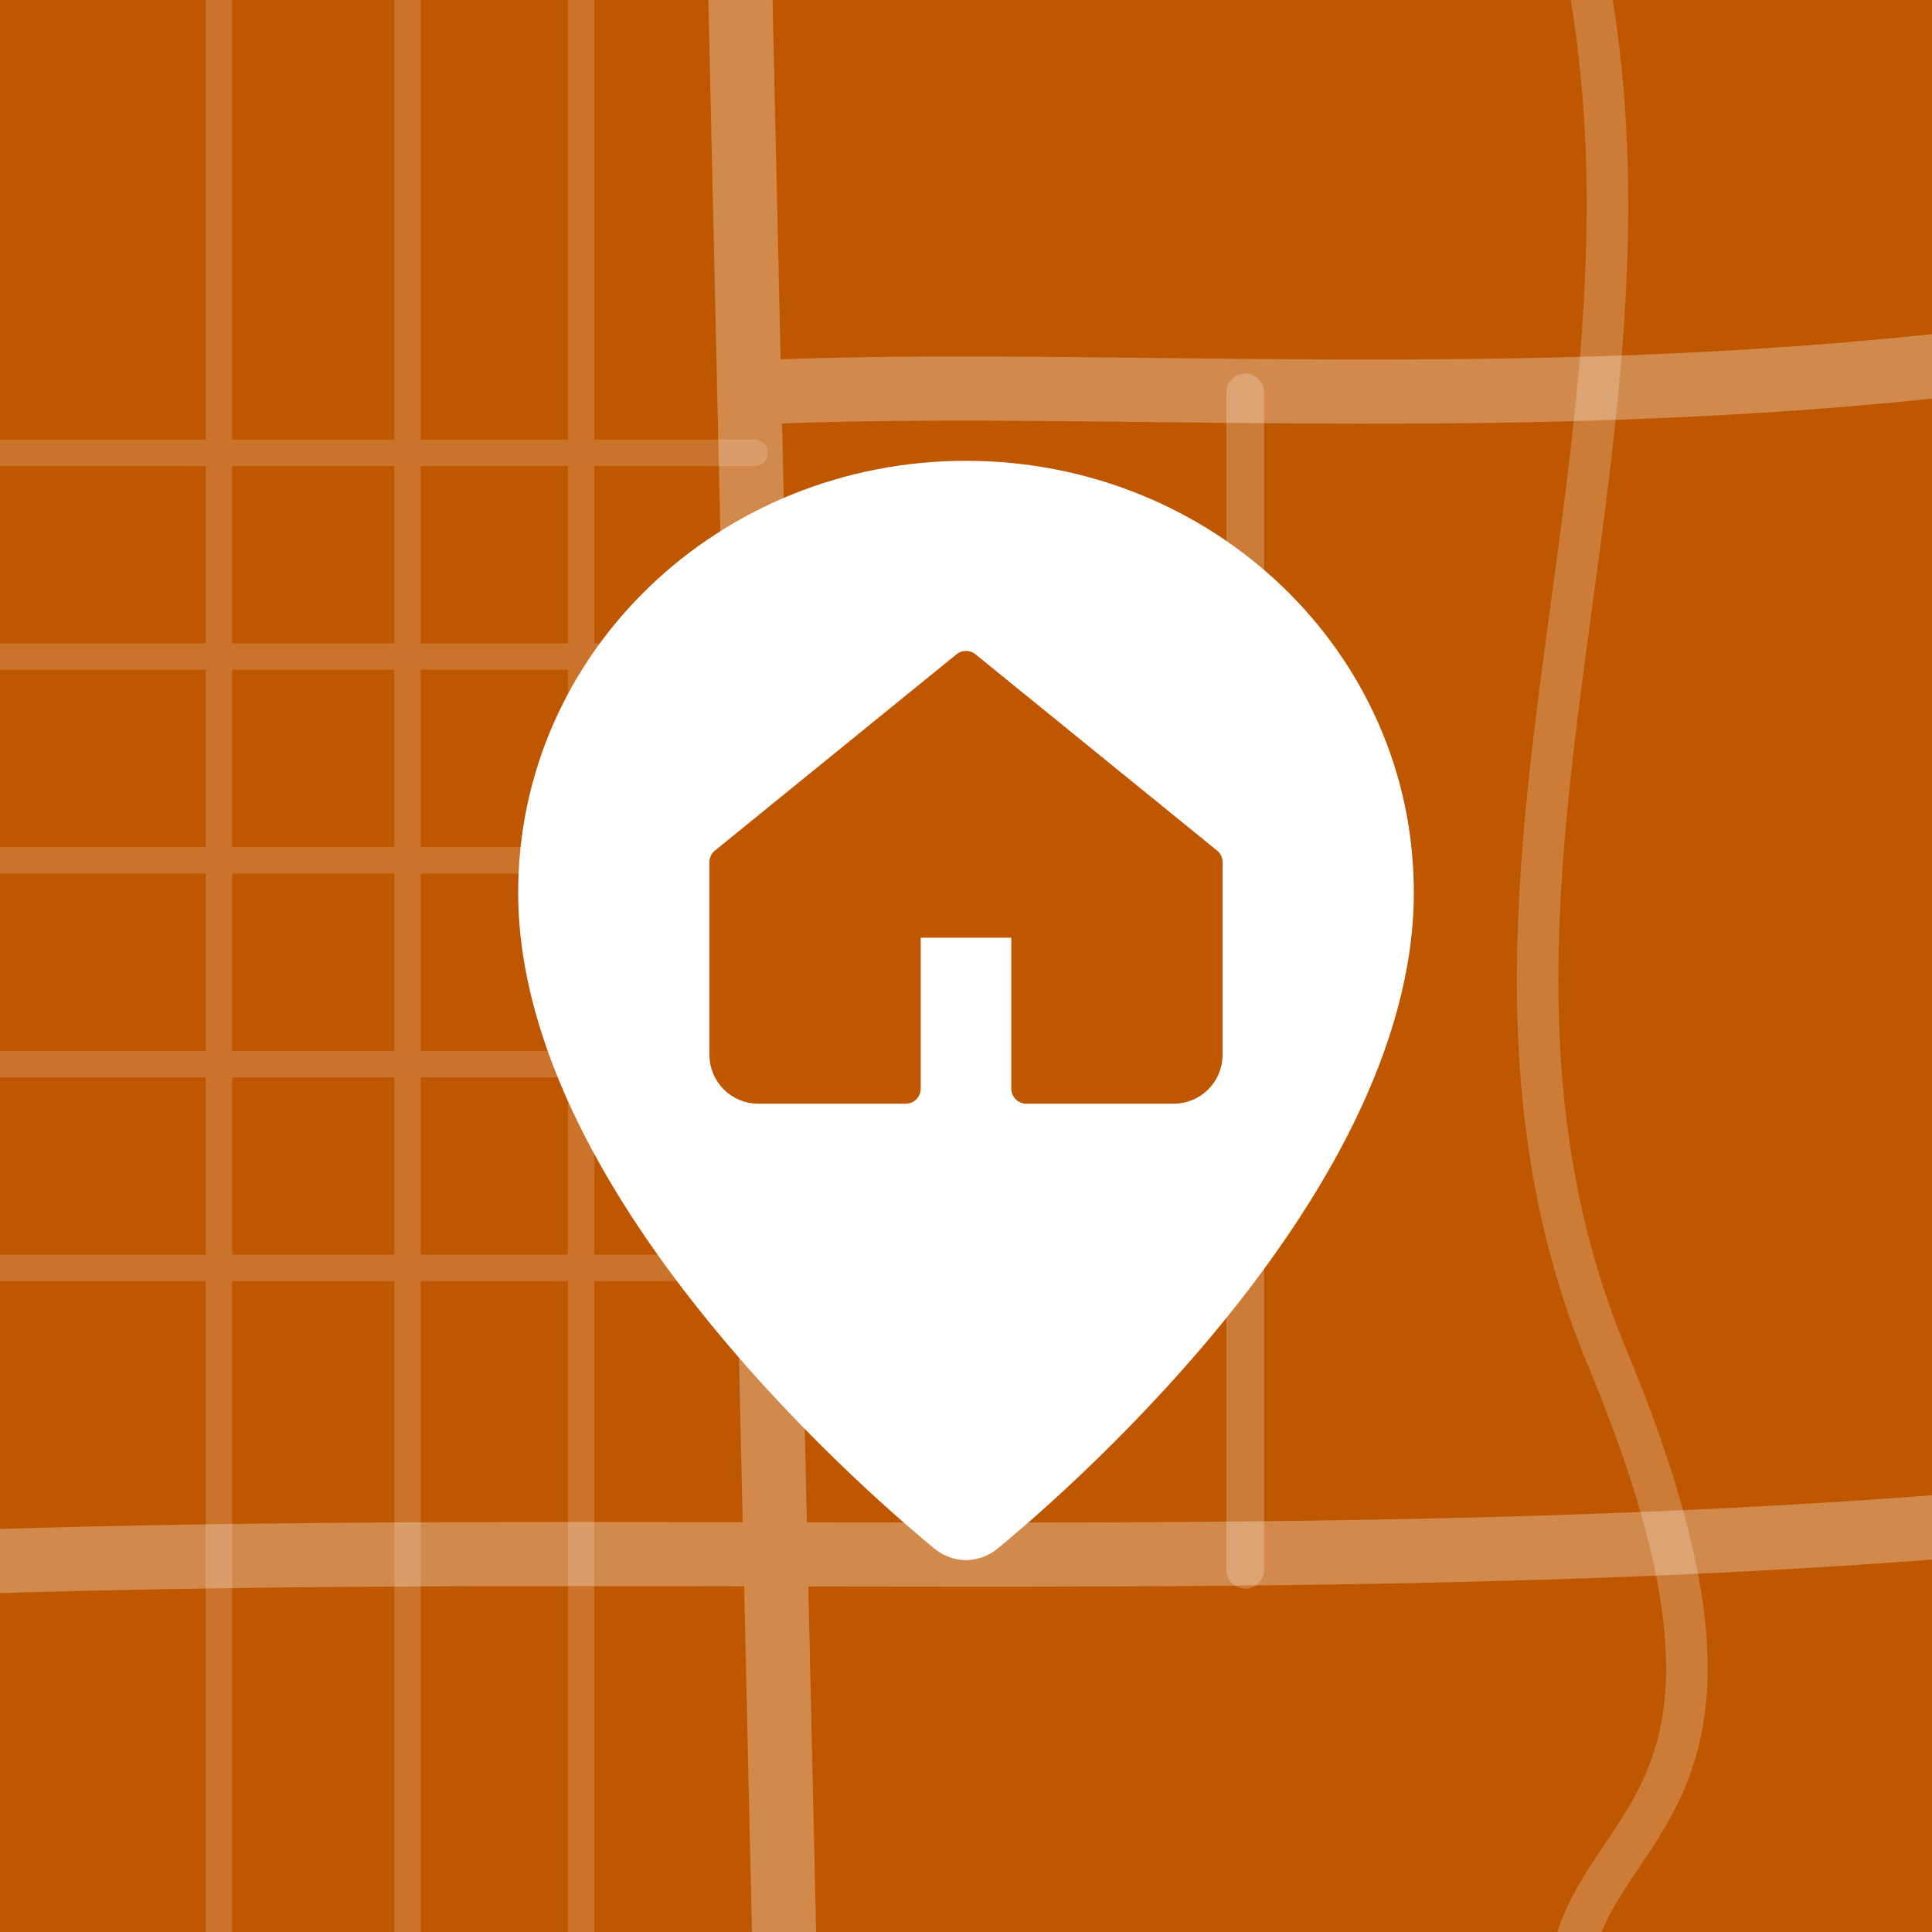
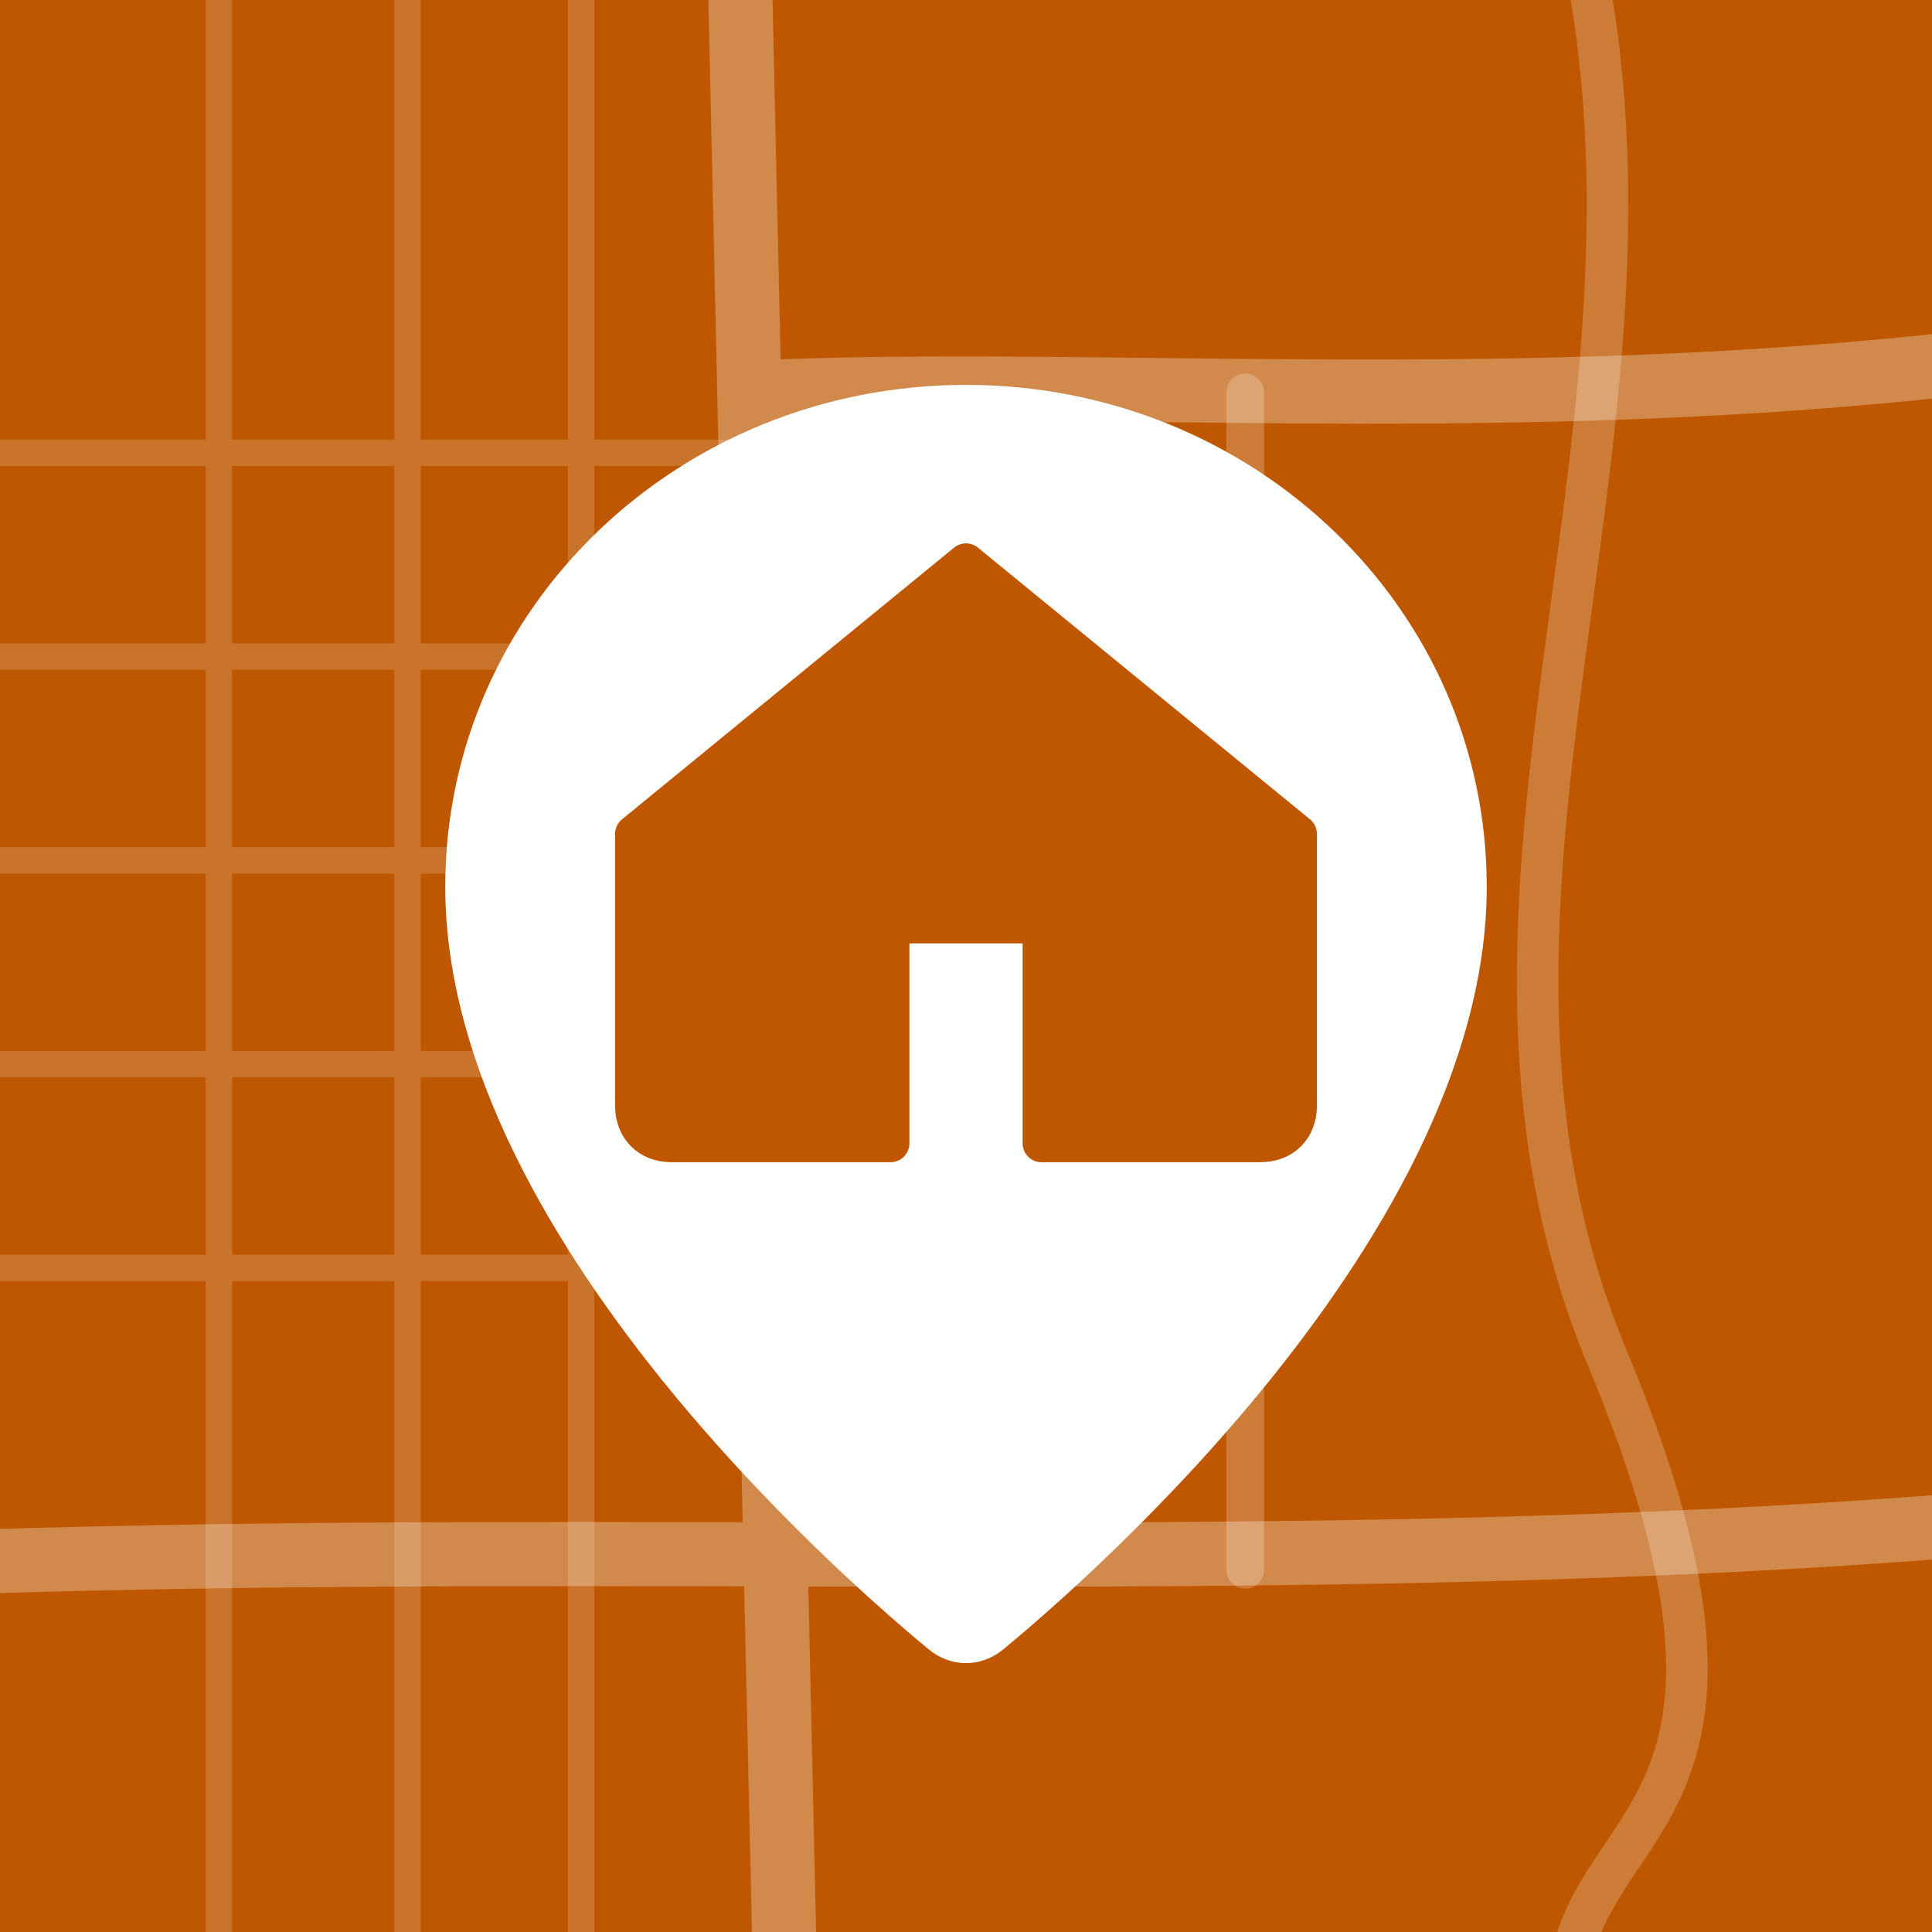
<svg xmlns="http://www.w3.org/2000/svg" viewBox="0 0 512 512">
  <rect width="512" height="512" fill="#bf5700" />
  <g fill="none" stroke="#fff" stroke-linecap="round">
    <path d="M58 0v512M108 0v512M154 0v512M0 120h200M0 174h200M0 228h200M0 282h200M0 336h200" stroke-width="7" opacity=".17" />
    <path d="M330 104v312M200 262h130" stroke-width="10" opacity=".22" />
    <path d="M420 -10c26 130-44 250 6 370s-4 120-10 162" stroke-width="11" opacity=".22" />
    <path d="M196 -10L208 522M200 104c90-4 200 6 322-8M-10 414c180 -6 360 4 532 -10" stroke-width="17" opacity=".3" />
  </g>
-   <g transform="translate(256 258) scale(0.86) translate(-256 -238)">
-     <path d="M256 80c-76 0-138 59-138 133 0 96 116 192 128 202 6 5 14 5 20 0 12-10 128-106 128-202 0-74-62-133-138-133z" fill="#fff" />
-   </g>
-   <path d="M256 176.5L192 228.5V279.5c0 5 4 9 9 9h39.0v-44h32v44h39.0c5 0 9-4 9-9V228.5z" fill="#bf5700" stroke="#bf5700" stroke-width="8" stroke-linejoin="round" />
+   <path transform="translate(0 22)" d="M256 80c-76 0-138 59-138 133 0 96 116 192 128 202 6 5 14 5 20 0 12-10 128-106 128-202 0-74-62-133-138-133z" fill="#fff" />
+   <path d="M256 149L168 221V293c0 6 4 10 10 10h58.0v-58h40v58h58.0c6 0 10-4 10-10V221z" fill="#bf5700" stroke="#bf5700" stroke-width="10" stroke-linejoin="round" />
</svg>
